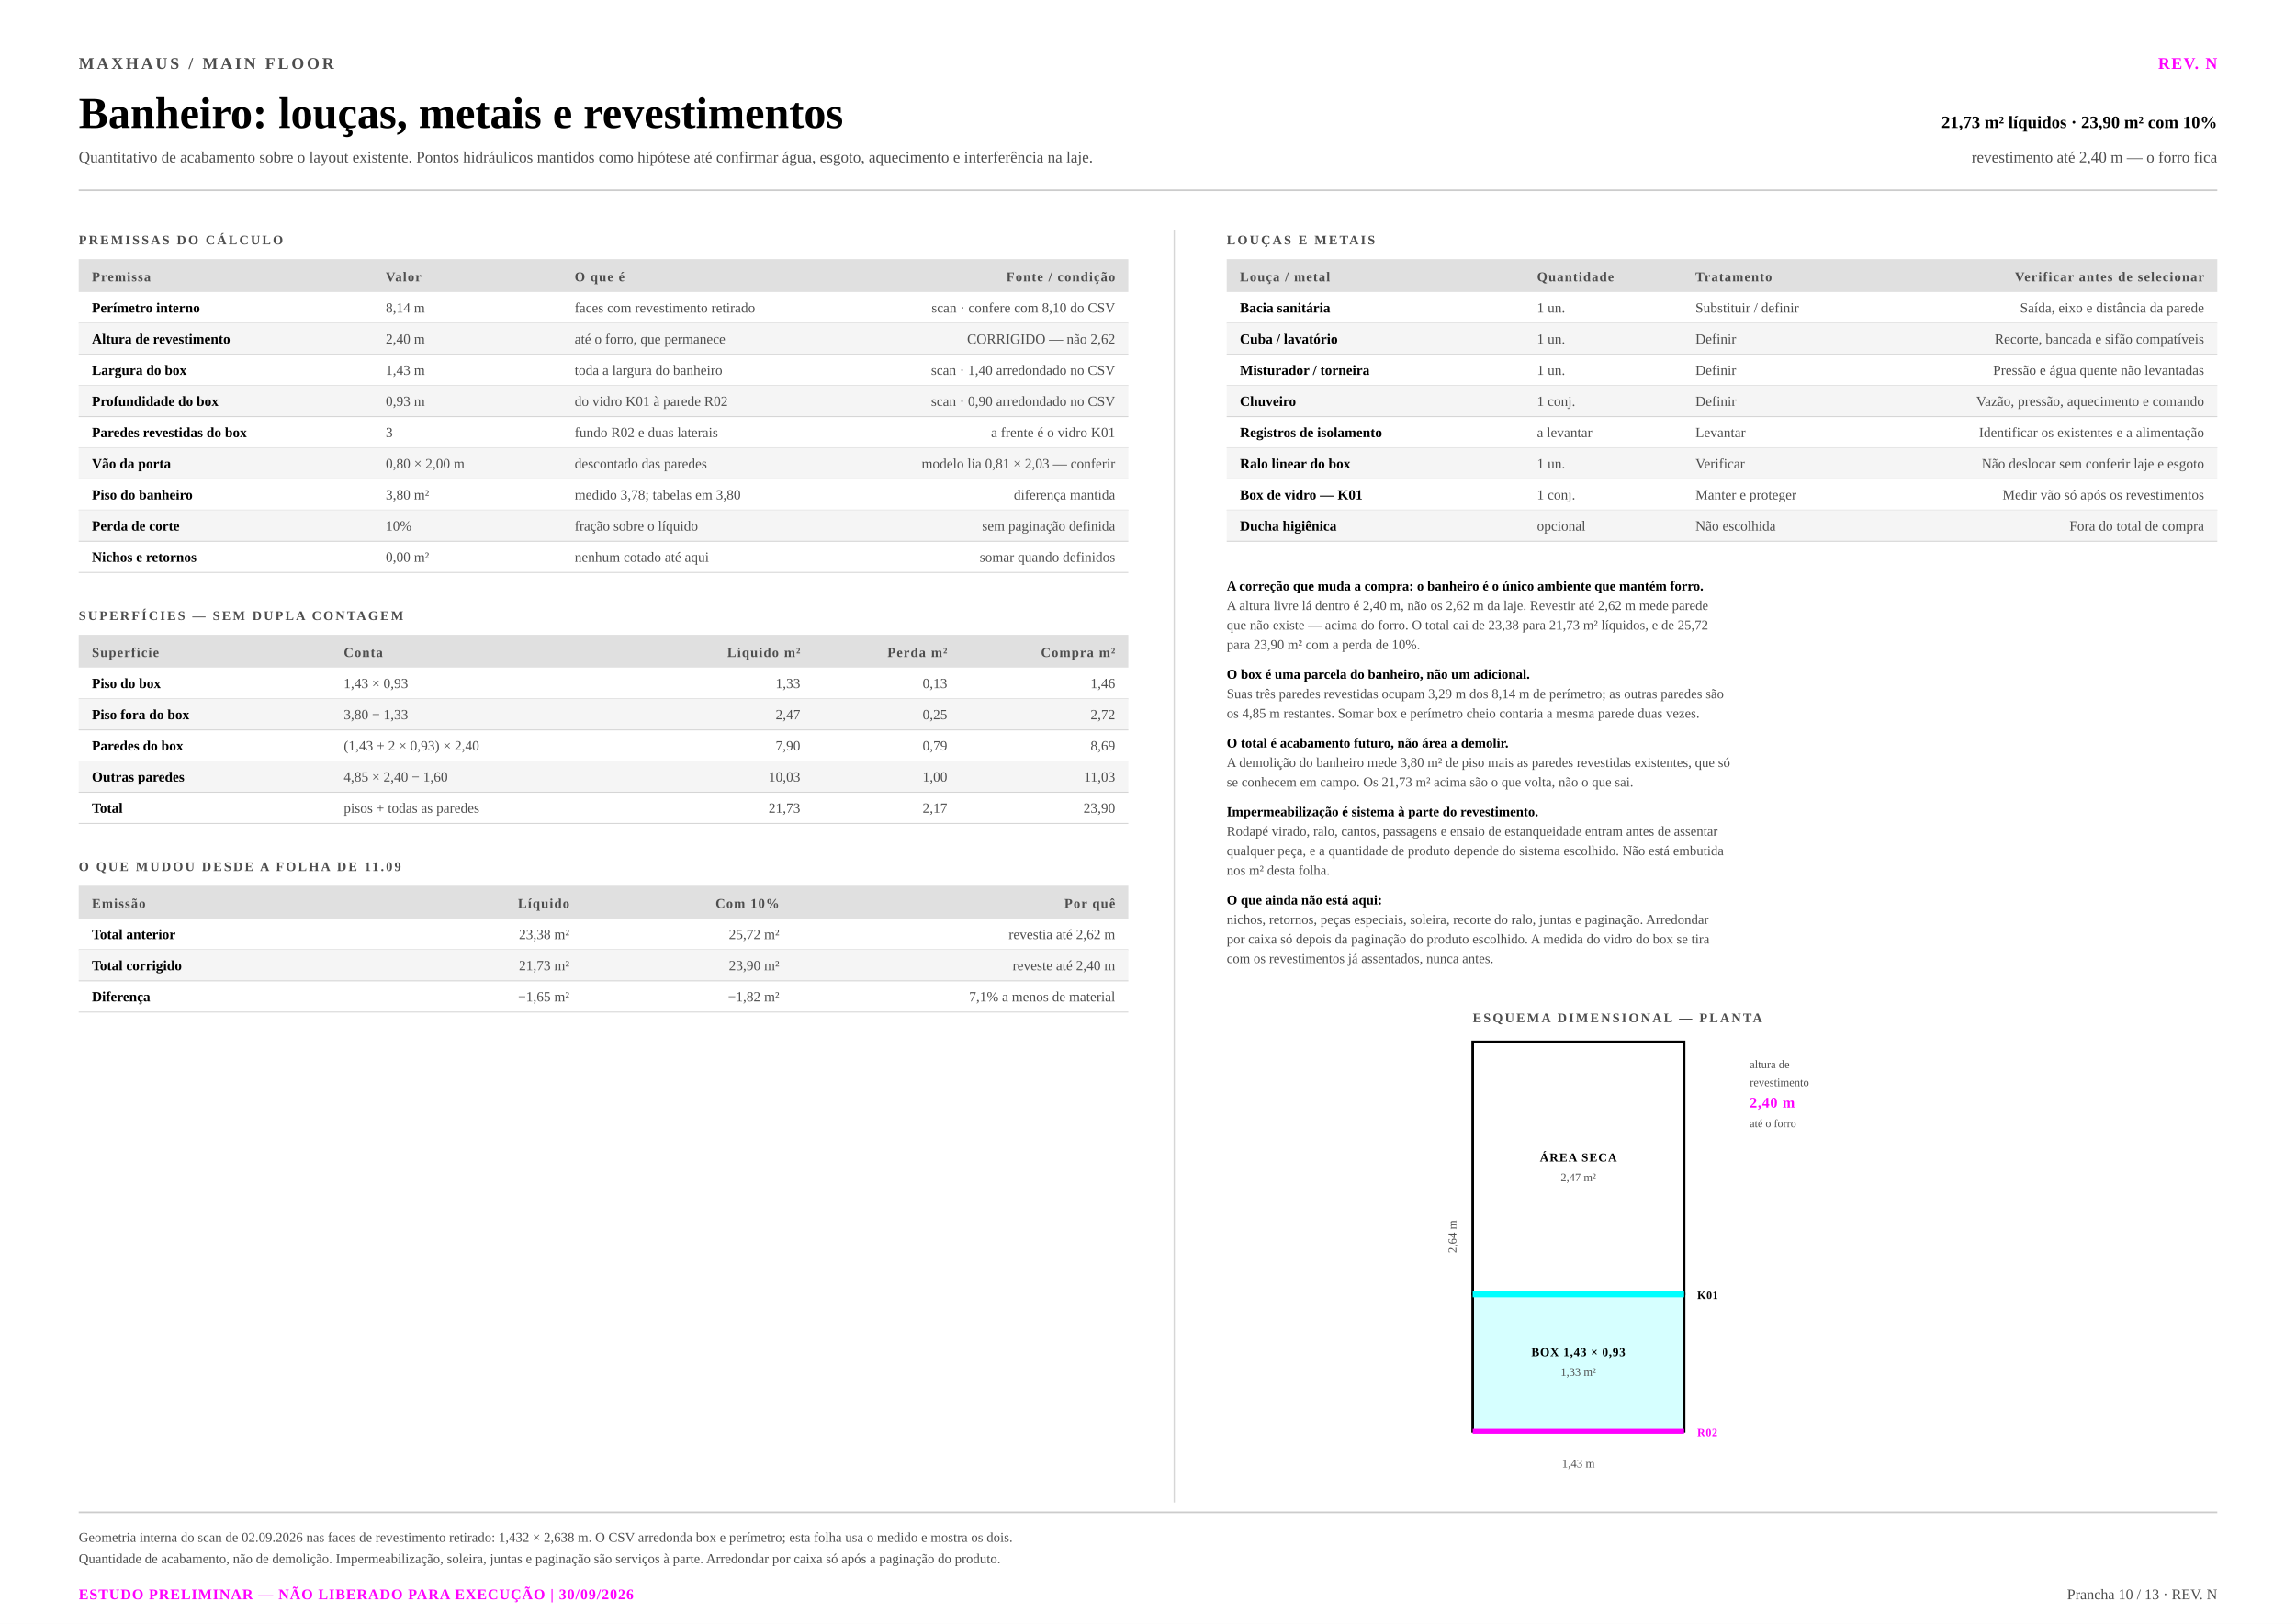
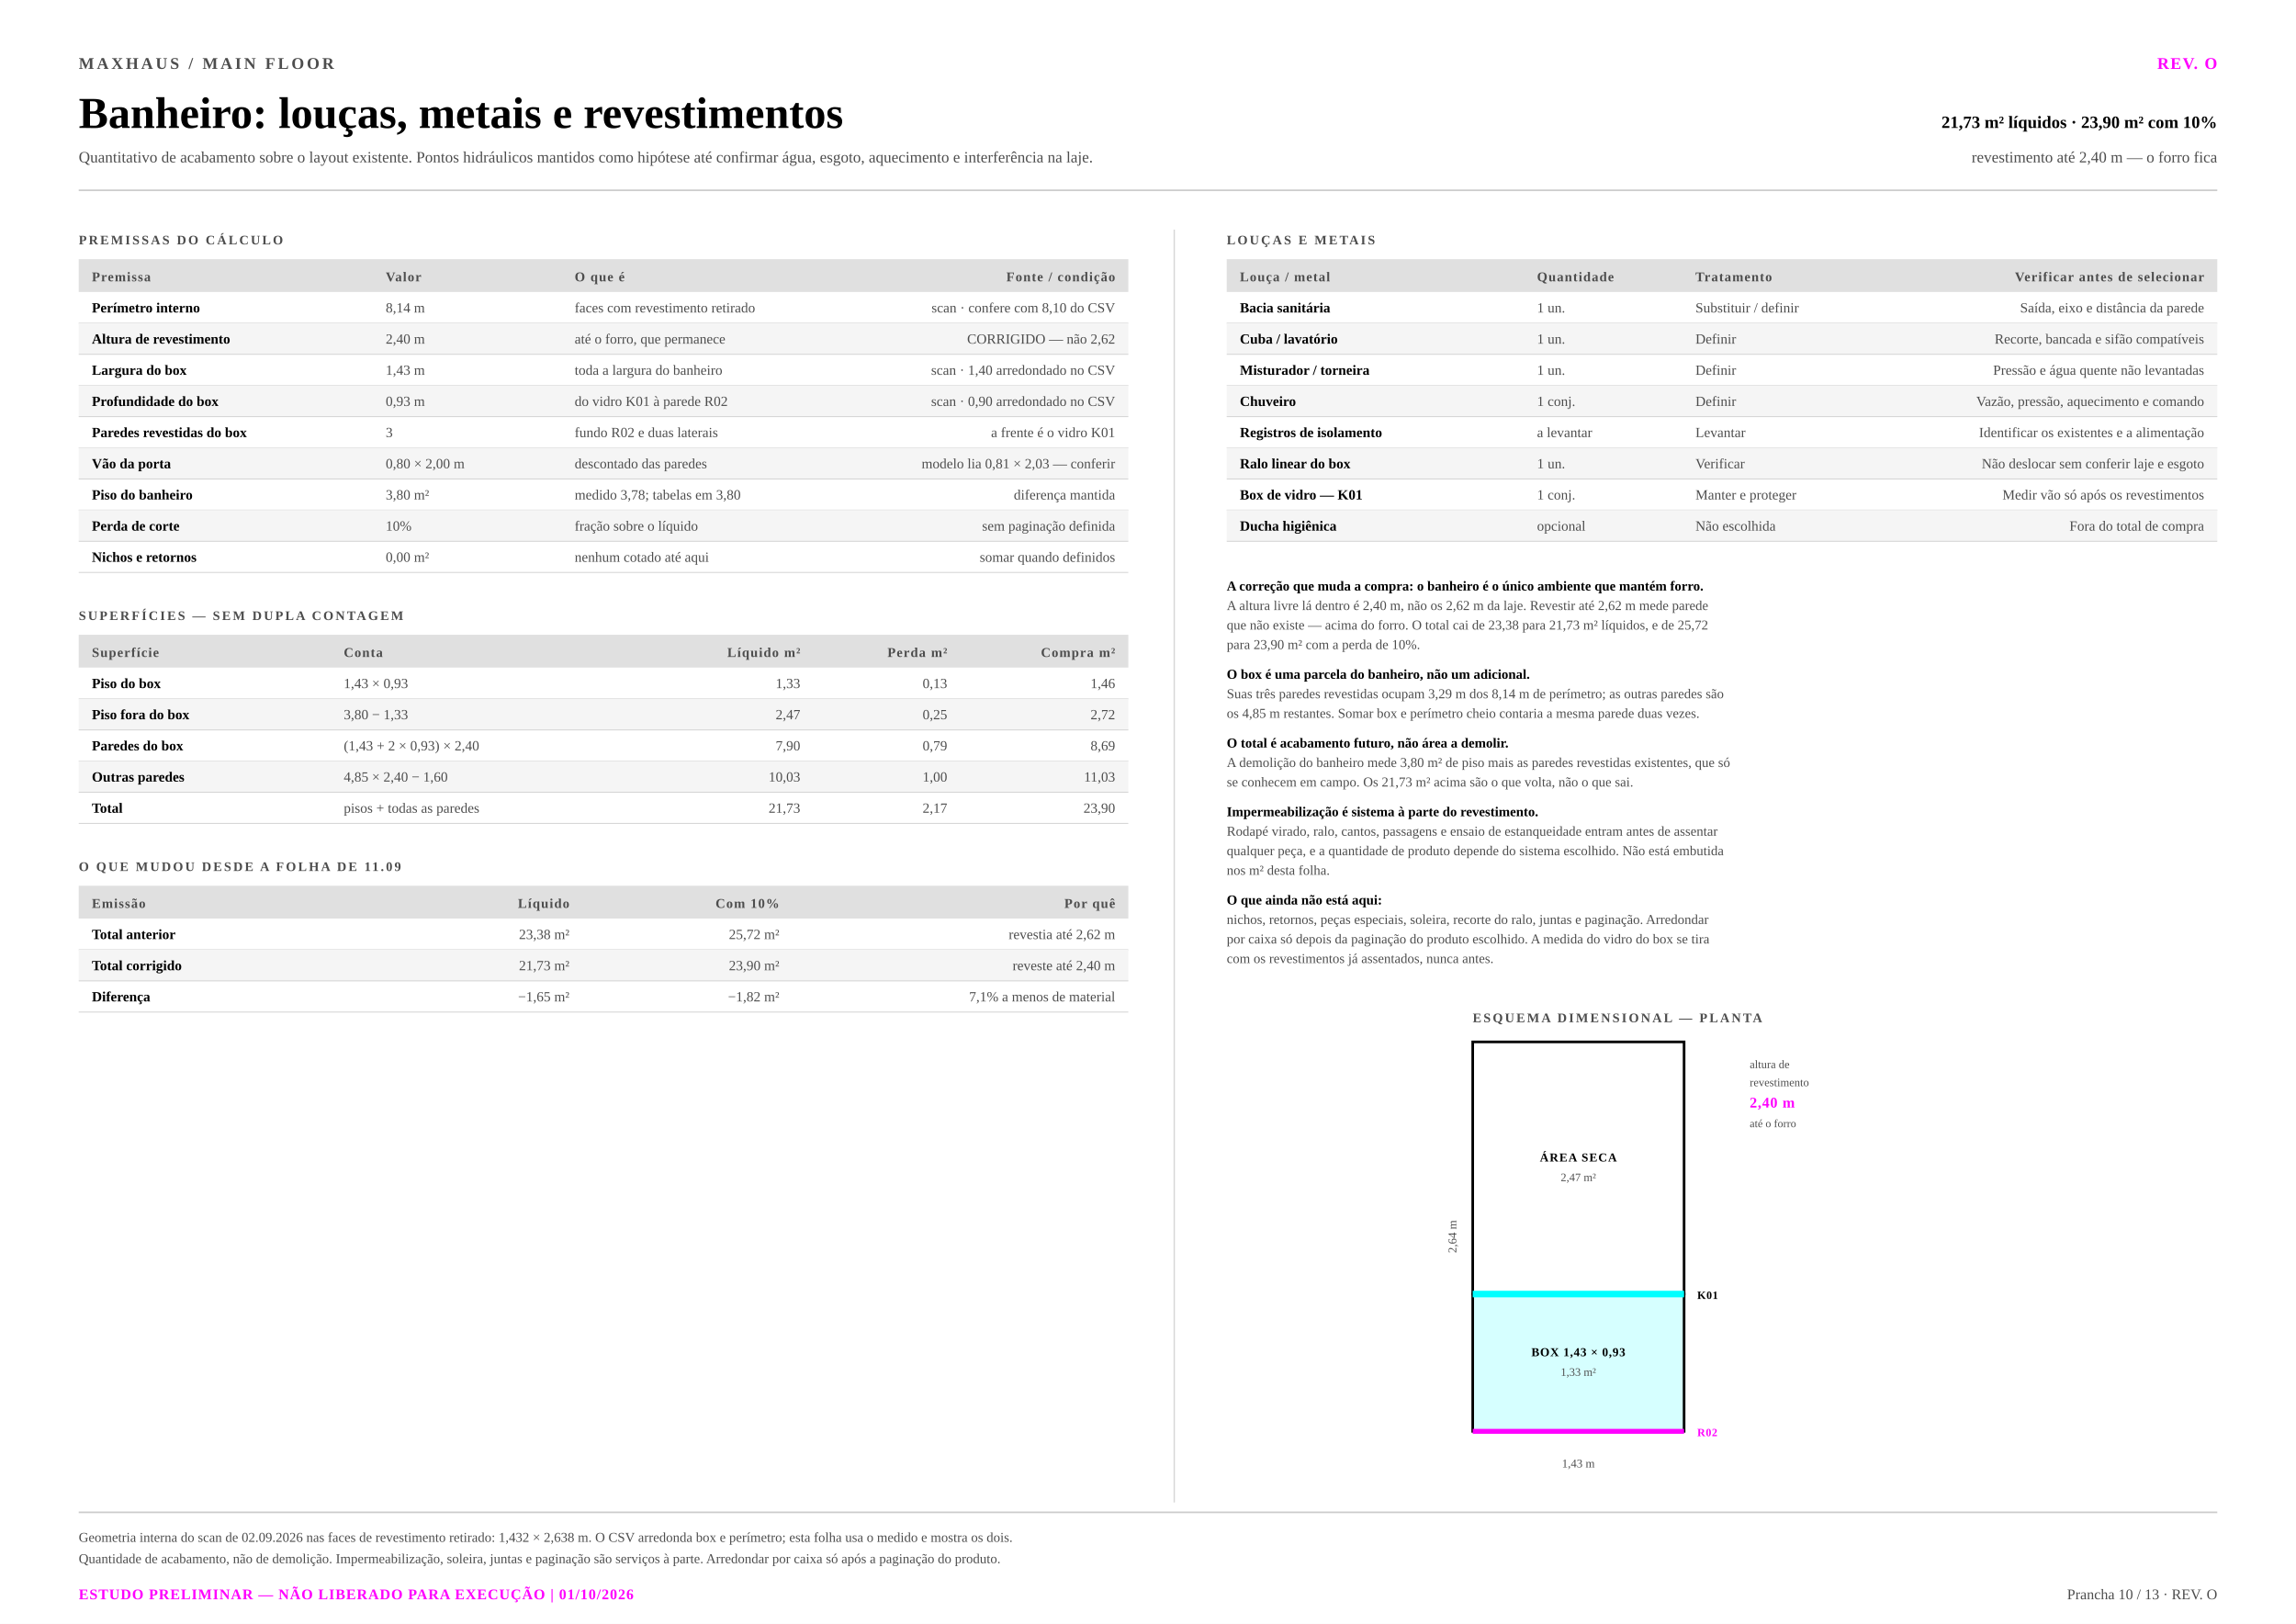
<svg xmlns="http://www.w3.org/2000/svg" viewBox="0 0 1400 990" width="1400" height="990">
  <rect x="0.00" y="0.00" width="1400.00" height="990.00" fill="#ffffff" />
  <text x="48.0" y="42.0" font-family="'Tiempos Text', 'Source Serif 4', Georgia, 'Times New Roman', Times, serif" font-size="10.0" fill="#4d4d4d" font-weight="bold" text-anchor="start" letter-spacing="1.60">MAXHAUS / MAIN FLOOR</text>
  <text x="48.0" y="78.0" font-family="'Tiempos Text', 'Source Serif 4', Georgia, 'Times New Roman', Times, serif" font-size="27.0" fill="#000000" font-weight="bold" text-anchor="start">Banheiro: louças, metais e revestimentos</text>
  <text x="48.0" y="99.0" font-family="'Tiempos Text', 'Source Serif 4', Georgia, 'Times New Roman', Times, serif" font-size="9.6" fill="#4d4d4d" font-weight="normal" text-anchor="start">Quantitativo de acabamento sobre o layout existente. Pontos hidráulicos mantidos como hipótese até confirmar água, esgoto, aquecimento e interferência na laje.</text>
-   <text x="1352.0" y="42.0" font-family="'Tiempos Text', 'Source Serif 4', Georgia, 'Times New Roman', Times, serif" font-size="10.0" fill="#ff00ff" font-weight="bold" text-anchor="end" letter-spacing="0.80">REV. N</text>
+   <text x="1352.0" y="42.0" font-family="'Tiempos Text', 'Source Serif 4', Georgia, 'Times New Roman', Times, serif" font-size="10.0" fill="#ff00ff" font-weight="bold" text-anchor="end" letter-spacing="0.80">REV. O</text>
  <text x="1352.0" y="78.0" font-family="'Tiempos Text', 'Source Serif 4', Georgia, 'Times New Roman', Times, serif" font-size="10.5" fill="#000000" font-weight="bold" text-anchor="end">21,73 m² líquidos  ·  23,90 m² com 10%</text>
  <text x="1352.0" y="99.0" font-family="'Tiempos Text', 'Source Serif 4', Georgia, 'Times New Roman', Times, serif" font-size="9.6" fill="#4d4d4d" font-weight="normal" text-anchor="end">revestimento até 2,40 m — o forro fica</text>
  <line x1="48.00" y1="116.00" x2="1352.00" y2="116.00" stroke="#cccccc" stroke-width="1.00" />
  <text x="48.0" y="149.0" font-family="'Tiempos Text', 'Source Serif 4', Georgia, 'Times New Roman', Times, serif" font-size="8.0" fill="#4d4d4d" font-weight="bold" text-anchor="start" letter-spacing="1.20">PREMISSAS DO CÁLCULO</text>
  <rect x="48.00" y="158.00" width="640.00" height="20.00" fill="#e0e0e0" />
  <text x="56.0" y="171.5" font-family="'Tiempos Text', 'Source Serif 4', Georgia, 'Times New Roman', Times, serif" font-size="8.2" fill="#4d4d4d" font-weight="bold" text-anchor="start" letter-spacing="0.60">Premissa</text>
  <text x="235.2" y="171.5" font-family="'Tiempos Text', 'Source Serif 4', Georgia, 'Times New Roman', Times, serif" font-size="8.2" fill="#4d4d4d" font-weight="bold" text-anchor="start" letter-spacing="0.60">Valor</text>
  <text x="350.4" y="171.5" font-family="'Tiempos Text', 'Source Serif 4', Georgia, 'Times New Roman', Times, serif" font-size="8.2" fill="#4d4d4d" font-weight="bold" text-anchor="start" letter-spacing="0.60">O que é</text>
  <text x="680.0" y="171.5" font-family="'Tiempos Text', 'Source Serif 4', Georgia, 'Times New Roman', Times, serif" font-size="8.2" fill="#4d4d4d" font-weight="bold" text-anchor="end" letter-spacing="0.60">Fonte / condição</text>
  <text x="56.0" y="190.5" font-family="'Tiempos Text', 'Source Serif 4', Georgia, 'Times New Roman', Times, serif" font-size="8.6" fill="#000000" font-weight="bold" text-anchor="start">Perímetro interno</text>
  <text x="235.2" y="190.5" font-family="'Tiempos Text', 'Source Serif 4', Georgia, 'Times New Roman', Times, serif" font-size="8.6" fill="#4d4d4d" font-weight="normal" text-anchor="start">8,14 m</text>
  <text x="350.4" y="190.5" font-family="'Tiempos Text', 'Source Serif 4', Georgia, 'Times New Roman', Times, serif" font-size="8.6" fill="#4d4d4d" font-weight="normal" text-anchor="start">faces com revestimento retirado</text>
  <text x="680.0" y="190.5" font-family="'Tiempos Text', 'Source Serif 4', Georgia, 'Times New Roman', Times, serif" font-size="8.6" fill="#4d4d4d" font-weight="normal" text-anchor="end">scan · confere com 8,10 do CSV</text>
  <line x1="48.00" y1="197.00" x2="688.00" y2="197.00" stroke="#cccccc" stroke-width="0.60" opacity="0.80" />
  <rect x="48.00" y="197.00" width="640.00" height="19.00" fill="#f5f5f5" />
  <text x="56.0" y="209.5" font-family="'Tiempos Text', 'Source Serif 4', Georgia, 'Times New Roman', Times, serif" font-size="8.6" fill="#000000" font-weight="bold" text-anchor="start">Altura de revestimento</text>
  <text x="235.2" y="209.5" font-family="'Tiempos Text', 'Source Serif 4', Georgia, 'Times New Roman', Times, serif" font-size="8.6" fill="#4d4d4d" font-weight="normal" text-anchor="start">2,40 m</text>
  <text x="350.4" y="209.5" font-family="'Tiempos Text', 'Source Serif 4', Georgia, 'Times New Roman', Times, serif" font-size="8.6" fill="#4d4d4d" font-weight="normal" text-anchor="start">até o forro, que permanece</text>
  <text x="680.0" y="209.5" font-family="'Tiempos Text', 'Source Serif 4', Georgia, 'Times New Roman', Times, serif" font-size="8.6" fill="#4d4d4d" font-weight="normal" text-anchor="end">CORRIGIDO — não 2,62</text>
  <line x1="48.00" y1="216.00" x2="688.00" y2="216.00" stroke="#cccccc" stroke-width="0.60" opacity="0.80" />
  <text x="56.0" y="228.5" font-family="'Tiempos Text', 'Source Serif 4', Georgia, 'Times New Roman', Times, serif" font-size="8.6" fill="#000000" font-weight="bold" text-anchor="start">Largura do box</text>
  <text x="235.2" y="228.5" font-family="'Tiempos Text', 'Source Serif 4', Georgia, 'Times New Roman', Times, serif" font-size="8.6" fill="#4d4d4d" font-weight="normal" text-anchor="start">1,43 m</text>
  <text x="350.4" y="228.5" font-family="'Tiempos Text', 'Source Serif 4', Georgia, 'Times New Roman', Times, serif" font-size="8.6" fill="#4d4d4d" font-weight="normal" text-anchor="start">toda a largura do banheiro</text>
  <text x="680.0" y="228.5" font-family="'Tiempos Text', 'Source Serif 4', Georgia, 'Times New Roman', Times, serif" font-size="8.6" fill="#4d4d4d" font-weight="normal" text-anchor="end">scan · 1,40 arredondado no CSV</text>
  <line x1="48.00" y1="235.00" x2="688.00" y2="235.00" stroke="#cccccc" stroke-width="0.60" opacity="0.80" />
  <rect x="48.00" y="235.00" width="640.00" height="19.00" fill="#f5f5f5" />
  <text x="56.0" y="247.5" font-family="'Tiempos Text', 'Source Serif 4', Georgia, 'Times New Roman', Times, serif" font-size="8.6" fill="#000000" font-weight="bold" text-anchor="start">Profundidade do box</text>
  <text x="235.2" y="247.5" font-family="'Tiempos Text', 'Source Serif 4', Georgia, 'Times New Roman', Times, serif" font-size="8.6" fill="#4d4d4d" font-weight="normal" text-anchor="start">0,93 m</text>
  <text x="350.4" y="247.5" font-family="'Tiempos Text', 'Source Serif 4', Georgia, 'Times New Roman', Times, serif" font-size="8.6" fill="#4d4d4d" font-weight="normal" text-anchor="start">do vidro K01 à parede R02</text>
  <text x="680.0" y="247.5" font-family="'Tiempos Text', 'Source Serif 4', Georgia, 'Times New Roman', Times, serif" font-size="8.6" fill="#4d4d4d" font-weight="normal" text-anchor="end">scan · 0,90 arredondado no CSV</text>
  <line x1="48.00" y1="254.00" x2="688.00" y2="254.00" stroke="#cccccc" stroke-width="0.60" opacity="0.80" />
  <text x="56.0" y="266.5" font-family="'Tiempos Text', 'Source Serif 4', Georgia, 'Times New Roman', Times, serif" font-size="8.6" fill="#000000" font-weight="bold" text-anchor="start">Paredes revestidas do box</text>
  <text x="235.2" y="266.5" font-family="'Tiempos Text', 'Source Serif 4', Georgia, 'Times New Roman', Times, serif" font-size="8.6" fill="#4d4d4d" font-weight="normal" text-anchor="start">3</text>
  <text x="350.4" y="266.5" font-family="'Tiempos Text', 'Source Serif 4', Georgia, 'Times New Roman', Times, serif" font-size="8.6" fill="#4d4d4d" font-weight="normal" text-anchor="start">fundo R02 e duas laterais</text>
  <text x="680.0" y="266.5" font-family="'Tiempos Text', 'Source Serif 4', Georgia, 'Times New Roman', Times, serif" font-size="8.6" fill="#4d4d4d" font-weight="normal" text-anchor="end">a frente é o vidro K01</text>
  <line x1="48.00" y1="273.00" x2="688.00" y2="273.00" stroke="#cccccc" stroke-width="0.60" opacity="0.80" />
  <rect x="48.00" y="273.00" width="640.00" height="19.00" fill="#f5f5f5" />
  <text x="56.0" y="285.5" font-family="'Tiempos Text', 'Source Serif 4', Georgia, 'Times New Roman', Times, serif" font-size="8.6" fill="#000000" font-weight="bold" text-anchor="start">Vão da porta</text>
  <text x="235.2" y="285.5" font-family="'Tiempos Text', 'Source Serif 4', Georgia, 'Times New Roman', Times, serif" font-size="8.6" fill="#4d4d4d" font-weight="normal" text-anchor="start">0,80 × 2,00 m</text>
  <text x="350.4" y="285.5" font-family="'Tiempos Text', 'Source Serif 4', Georgia, 'Times New Roman', Times, serif" font-size="8.6" fill="#4d4d4d" font-weight="normal" text-anchor="start">descontado das paredes</text>
  <text x="680.0" y="285.5" font-family="'Tiempos Text', 'Source Serif 4', Georgia, 'Times New Roman', Times, serif" font-size="8.6" fill="#4d4d4d" font-weight="normal" text-anchor="end">modelo lia 0,81 × 2,03 — conferir</text>
  <line x1="48.00" y1="292.00" x2="688.00" y2="292.00" stroke="#cccccc" stroke-width="0.60" opacity="0.80" />
  <text x="56.0" y="304.5" font-family="'Tiempos Text', 'Source Serif 4', Georgia, 'Times New Roman', Times, serif" font-size="8.6" fill="#000000" font-weight="bold" text-anchor="start">Piso do banheiro</text>
  <text x="235.2" y="304.5" font-family="'Tiempos Text', 'Source Serif 4', Georgia, 'Times New Roman', Times, serif" font-size="8.6" fill="#4d4d4d" font-weight="normal" text-anchor="start">3,80 m²</text>
  <text x="350.4" y="304.5" font-family="'Tiempos Text', 'Source Serif 4', Georgia, 'Times New Roman', Times, serif" font-size="8.6" fill="#4d4d4d" font-weight="normal" text-anchor="start">medido 3,78; tabelas em 3,80</text>
  <text x="680.0" y="304.5" font-family="'Tiempos Text', 'Source Serif 4', Georgia, 'Times New Roman', Times, serif" font-size="8.6" fill="#4d4d4d" font-weight="normal" text-anchor="end">diferença mantida</text>
  <line x1="48.00" y1="311.00" x2="688.00" y2="311.00" stroke="#cccccc" stroke-width="0.60" opacity="0.80" />
  <rect x="48.00" y="311.00" width="640.00" height="19.00" fill="#f5f5f5" />
  <text x="56.0" y="323.5" font-family="'Tiempos Text', 'Source Serif 4', Georgia, 'Times New Roman', Times, serif" font-size="8.6" fill="#000000" font-weight="bold" text-anchor="start">Perda de corte</text>
  <text x="235.2" y="323.5" font-family="'Tiempos Text', 'Source Serif 4', Georgia, 'Times New Roman', Times, serif" font-size="8.6" fill="#4d4d4d" font-weight="normal" text-anchor="start">10%</text>
  <text x="350.4" y="323.5" font-family="'Tiempos Text', 'Source Serif 4', Georgia, 'Times New Roman', Times, serif" font-size="8.6" fill="#4d4d4d" font-weight="normal" text-anchor="start">fração sobre o líquido</text>
  <text x="680.0" y="323.5" font-family="'Tiempos Text', 'Source Serif 4', Georgia, 'Times New Roman', Times, serif" font-size="8.6" fill="#4d4d4d" font-weight="normal" text-anchor="end">sem paginação definida</text>
  <line x1="48.00" y1="330.00" x2="688.00" y2="330.00" stroke="#cccccc" stroke-width="0.60" opacity="0.80" />
  <text x="56.0" y="342.5" font-family="'Tiempos Text', 'Source Serif 4', Georgia, 'Times New Roman', Times, serif" font-size="8.6" fill="#000000" font-weight="bold" text-anchor="start">Nichos e retornos</text>
  <text x="235.2" y="342.5" font-family="'Tiempos Text', 'Source Serif 4', Georgia, 'Times New Roman', Times, serif" font-size="8.6" fill="#4d4d4d" font-weight="normal" text-anchor="start">0,00 m²</text>
  <text x="350.4" y="342.5" font-family="'Tiempos Text', 'Source Serif 4', Georgia, 'Times New Roman', Times, serif" font-size="8.6" fill="#4d4d4d" font-weight="normal" text-anchor="start">nenhum cotado até aqui</text>
  <text x="680.0" y="342.5" font-family="'Tiempos Text', 'Source Serif 4', Georgia, 'Times New Roman', Times, serif" font-size="8.6" fill="#4d4d4d" font-weight="normal" text-anchor="end">somar quando definidos</text>
  <line x1="48.00" y1="349.00" x2="688.00" y2="349.00" stroke="#cccccc" stroke-width="0.60" opacity="0.80" />
  <text x="48.0" y="378.0" font-family="'Tiempos Text', 'Source Serif 4', Georgia, 'Times New Roman', Times, serif" font-size="8.0" fill="#4d4d4d" font-weight="bold" text-anchor="start" letter-spacing="1.20">SUPERFÍCIES — SEM DUPLA CONTAGEM</text>
  <rect x="48.00" y="387.00" width="640.00" height="20.00" fill="#e0e0e0" />
  <text x="56.0" y="400.5" font-family="'Tiempos Text', 'Source Serif 4', Georgia, 'Times New Roman', Times, serif" font-size="8.2" fill="#4d4d4d" font-weight="bold" text-anchor="start" letter-spacing="0.60">Superfície</text>
  <text x="209.6" y="400.5" font-family="'Tiempos Text', 'Source Serif 4', Georgia, 'Times New Roman', Times, serif" font-size="8.2" fill="#4d4d4d" font-weight="bold" text-anchor="start" letter-spacing="0.60">Conta</text>
  <text x="488.0" y="400.5" font-family="'Tiempos Text', 'Source Serif 4', Georgia, 'Times New Roman', Times, serif" font-size="8.2" fill="#4d4d4d" font-weight="bold" text-anchor="end" letter-spacing="0.60">Líquido m²</text>
  <text x="577.6" y="400.5" font-family="'Tiempos Text', 'Source Serif 4', Georgia, 'Times New Roman', Times, serif" font-size="8.2" fill="#4d4d4d" font-weight="bold" text-anchor="end" letter-spacing="0.60">Perda m²</text>
  <text x="680.0" y="400.5" font-family="'Tiempos Text', 'Source Serif 4', Georgia, 'Times New Roman', Times, serif" font-size="8.2" fill="#4d4d4d" font-weight="bold" text-anchor="end" letter-spacing="0.60">Compra m²</text>
  <text x="56.0" y="419.5" font-family="'Tiempos Text', 'Source Serif 4', Georgia, 'Times New Roman', Times, serif" font-size="8.6" fill="#000000" font-weight="bold" text-anchor="start">Piso do box</text>
  <text x="209.6" y="419.5" font-family="'Tiempos Text', 'Source Serif 4', Georgia, 'Times New Roman', Times, serif" font-size="8.6" fill="#4d4d4d" font-weight="normal" text-anchor="start">1,43 × 0,93</text>
  <text x="488.0" y="419.5" font-family="'Tiempos Text', 'Source Serif 4', Georgia, 'Times New Roman', Times, serif" font-size="8.6" fill="#4d4d4d" font-weight="normal" text-anchor="end">1,33</text>
  <text x="577.6" y="419.5" font-family="'Tiempos Text', 'Source Serif 4', Georgia, 'Times New Roman', Times, serif" font-size="8.6" fill="#4d4d4d" font-weight="normal" text-anchor="end">0,13</text>
  <text x="680.0" y="419.5" font-family="'Tiempos Text', 'Source Serif 4', Georgia, 'Times New Roman', Times, serif" font-size="8.6" fill="#4d4d4d" font-weight="normal" text-anchor="end">1,46</text>
  <line x1="48.00" y1="426.00" x2="688.00" y2="426.00" stroke="#cccccc" stroke-width="0.60" opacity="0.80" />
  <rect x="48.00" y="426.00" width="640.00" height="19.00" fill="#f5f5f5" />
  <text x="56.0" y="438.5" font-family="'Tiempos Text', 'Source Serif 4', Georgia, 'Times New Roman', Times, serif" font-size="8.6" fill="#000000" font-weight="bold" text-anchor="start">Piso fora do box</text>
  <text x="209.6" y="438.5" font-family="'Tiempos Text', 'Source Serif 4', Georgia, 'Times New Roman', Times, serif" font-size="8.6" fill="#4d4d4d" font-weight="normal" text-anchor="start">3,80 − 1,33</text>
  <text x="488.0" y="438.5" font-family="'Tiempos Text', 'Source Serif 4', Georgia, 'Times New Roman', Times, serif" font-size="8.6" fill="#4d4d4d" font-weight="normal" text-anchor="end">2,47</text>
  <text x="577.6" y="438.5" font-family="'Tiempos Text', 'Source Serif 4', Georgia, 'Times New Roman', Times, serif" font-size="8.6" fill="#4d4d4d" font-weight="normal" text-anchor="end">0,25</text>
  <text x="680.0" y="438.5" font-family="'Tiempos Text', 'Source Serif 4', Georgia, 'Times New Roman', Times, serif" font-size="8.6" fill="#4d4d4d" font-weight="normal" text-anchor="end">2,72</text>
  <line x1="48.00" y1="445.00" x2="688.00" y2="445.00" stroke="#cccccc" stroke-width="0.60" opacity="0.80" />
  <text x="56.0" y="457.5" font-family="'Tiempos Text', 'Source Serif 4', Georgia, 'Times New Roman', Times, serif" font-size="8.6" fill="#000000" font-weight="bold" text-anchor="start">Paredes do box</text>
  <text x="209.6" y="457.5" font-family="'Tiempos Text', 'Source Serif 4', Georgia, 'Times New Roman', Times, serif" font-size="8.6" fill="#4d4d4d" font-weight="normal" text-anchor="start">(1,43 + 2 × 0,93) × 2,40</text>
  <text x="488.0" y="457.5" font-family="'Tiempos Text', 'Source Serif 4', Georgia, 'Times New Roman', Times, serif" font-size="8.6" fill="#4d4d4d" font-weight="normal" text-anchor="end">7,90</text>
  <text x="577.6" y="457.5" font-family="'Tiempos Text', 'Source Serif 4', Georgia, 'Times New Roman', Times, serif" font-size="8.6" fill="#4d4d4d" font-weight="normal" text-anchor="end">0,79</text>
  <text x="680.0" y="457.5" font-family="'Tiempos Text', 'Source Serif 4', Georgia, 'Times New Roman', Times, serif" font-size="8.6" fill="#4d4d4d" font-weight="normal" text-anchor="end">8,69</text>
  <line x1="48.00" y1="464.00" x2="688.00" y2="464.00" stroke="#cccccc" stroke-width="0.60" opacity="0.80" />
  <rect x="48.00" y="464.00" width="640.00" height="19.00" fill="#f5f5f5" />
  <text x="56.0" y="476.5" font-family="'Tiempos Text', 'Source Serif 4', Georgia, 'Times New Roman', Times, serif" font-size="8.6" fill="#000000" font-weight="bold" text-anchor="start">Outras paredes</text>
  <text x="209.6" y="476.5" font-family="'Tiempos Text', 'Source Serif 4', Georgia, 'Times New Roman', Times, serif" font-size="8.6" fill="#4d4d4d" font-weight="normal" text-anchor="start">4,85 × 2,40 − 1,60</text>
  <text x="488.0" y="476.5" font-family="'Tiempos Text', 'Source Serif 4', Georgia, 'Times New Roman', Times, serif" font-size="8.6" fill="#4d4d4d" font-weight="normal" text-anchor="end">10,03</text>
  <text x="577.6" y="476.5" font-family="'Tiempos Text', 'Source Serif 4', Georgia, 'Times New Roman', Times, serif" font-size="8.6" fill="#4d4d4d" font-weight="normal" text-anchor="end">1,00</text>
  <text x="680.0" y="476.5" font-family="'Tiempos Text', 'Source Serif 4', Georgia, 'Times New Roman', Times, serif" font-size="8.6" fill="#4d4d4d" font-weight="normal" text-anchor="end">11,03</text>
  <line x1="48.00" y1="483.00" x2="688.00" y2="483.00" stroke="#cccccc" stroke-width="0.60" opacity="0.80" />
  <text x="56.0" y="495.5" font-family="'Tiempos Text', 'Source Serif 4', Georgia, 'Times New Roman', Times, serif" font-size="8.6" fill="#000000" font-weight="bold" text-anchor="start">Total</text>
  <text x="209.6" y="495.5" font-family="'Tiempos Text', 'Source Serif 4', Georgia, 'Times New Roman', Times, serif" font-size="8.6" fill="#4d4d4d" font-weight="normal" text-anchor="start">pisos + todas as paredes</text>
  <text x="488.0" y="495.5" font-family="'Tiempos Text', 'Source Serif 4', Georgia, 'Times New Roman', Times, serif" font-size="8.6" fill="#4d4d4d" font-weight="normal" text-anchor="end">21,73</text>
  <text x="577.6" y="495.5" font-family="'Tiempos Text', 'Source Serif 4', Georgia, 'Times New Roman', Times, serif" font-size="8.6" fill="#4d4d4d" font-weight="normal" text-anchor="end">2,17</text>
  <text x="680.0" y="495.5" font-family="'Tiempos Text', 'Source Serif 4', Georgia, 'Times New Roman', Times, serif" font-size="8.6" fill="#4d4d4d" font-weight="normal" text-anchor="end">23,90</text>
  <line x1="48.00" y1="502.00" x2="688.00" y2="502.00" stroke="#cccccc" stroke-width="0.60" opacity="0.80" />
  <text x="48.0" y="531.0" font-family="'Tiempos Text', 'Source Serif 4', Georgia, 'Times New Roman', Times, serif" font-size="8.0" fill="#4d4d4d" font-weight="bold" text-anchor="start" letter-spacing="1.20">O QUE MUDOU DESDE A FOLHA DE 11.09</text>
  <rect x="48.00" y="540.00" width="640.00" height="20.00" fill="#e0e0e0" />
  <text x="56.0" y="553.5" font-family="'Tiempos Text', 'Source Serif 4', Georgia, 'Times New Roman', Times, serif" font-size="8.2" fill="#4d4d4d" font-weight="bold" text-anchor="start" letter-spacing="0.60">Emissão</text>
  <text x="347.2" y="553.5" font-family="'Tiempos Text', 'Source Serif 4', Georgia, 'Times New Roman', Times, serif" font-size="8.2" fill="#4d4d4d" font-weight="bold" text-anchor="end" letter-spacing="0.60">Líquido</text>
  <text x="475.2" y="553.5" font-family="'Tiempos Text', 'Source Serif 4', Georgia, 'Times New Roman', Times, serif" font-size="8.2" fill="#4d4d4d" font-weight="bold" text-anchor="end" letter-spacing="0.60">Com 10%</text>
  <text x="680.0" y="553.5" font-family="'Tiempos Text', 'Source Serif 4', Georgia, 'Times New Roman', Times, serif" font-size="8.2" fill="#4d4d4d" font-weight="bold" text-anchor="end" letter-spacing="0.60">Por quê</text>
  <text x="56.0" y="572.5" font-family="'Tiempos Text', 'Source Serif 4', Georgia, 'Times New Roman', Times, serif" font-size="8.6" fill="#000000" font-weight="bold" text-anchor="start">Total anterior</text>
  <text x="347.2" y="572.5" font-family="'Tiempos Text', 'Source Serif 4', Georgia, 'Times New Roman', Times, serif" font-size="8.6" fill="#4d4d4d" font-weight="normal" text-anchor="end">23,38 m²</text>
  <text x="475.2" y="572.5" font-family="'Tiempos Text', 'Source Serif 4', Georgia, 'Times New Roman', Times, serif" font-size="8.6" fill="#4d4d4d" font-weight="normal" text-anchor="end">25,72 m²</text>
  <text x="680.0" y="572.5" font-family="'Tiempos Text', 'Source Serif 4', Georgia, 'Times New Roman', Times, serif" font-size="8.6" fill="#4d4d4d" font-weight="normal" text-anchor="end">revestia até 2,62 m</text>
  <line x1="48.00" y1="579.00" x2="688.00" y2="579.00" stroke="#cccccc" stroke-width="0.60" opacity="0.80" />
  <rect x="48.00" y="579.00" width="640.00" height="19.00" fill="#f5f5f5" />
  <text x="56.0" y="591.5" font-family="'Tiempos Text', 'Source Serif 4', Georgia, 'Times New Roman', Times, serif" font-size="8.6" fill="#000000" font-weight="bold" text-anchor="start">Total corrigido</text>
  <text x="347.2" y="591.5" font-family="'Tiempos Text', 'Source Serif 4', Georgia, 'Times New Roman', Times, serif" font-size="8.6" fill="#4d4d4d" font-weight="normal" text-anchor="end">21,73 m²</text>
  <text x="475.2" y="591.5" font-family="'Tiempos Text', 'Source Serif 4', Georgia, 'Times New Roman', Times, serif" font-size="8.6" fill="#4d4d4d" font-weight="normal" text-anchor="end">23,90 m²</text>
  <text x="680.0" y="591.5" font-family="'Tiempos Text', 'Source Serif 4', Georgia, 'Times New Roman', Times, serif" font-size="8.6" fill="#4d4d4d" font-weight="normal" text-anchor="end">reveste até 2,40 m</text>
  <line x1="48.00" y1="598.00" x2="688.00" y2="598.00" stroke="#cccccc" stroke-width="0.60" opacity="0.80" />
  <text x="56.0" y="610.5" font-family="'Tiempos Text', 'Source Serif 4', Georgia, 'Times New Roman', Times, serif" font-size="8.6" fill="#000000" font-weight="bold" text-anchor="start">Diferença</text>
  <text x="347.2" y="610.5" font-family="'Tiempos Text', 'Source Serif 4', Georgia, 'Times New Roman', Times, serif" font-size="8.6" fill="#4d4d4d" font-weight="normal" text-anchor="end">−1,65 m²</text>
  <text x="475.2" y="610.5" font-family="'Tiempos Text', 'Source Serif 4', Georgia, 'Times New Roman', Times, serif" font-size="8.6" fill="#4d4d4d" font-weight="normal" text-anchor="end">−1,82 m²</text>
  <text x="680.0" y="610.5" font-family="'Tiempos Text', 'Source Serif 4', Georgia, 'Times New Roman', Times, serif" font-size="8.6" fill="#4d4d4d" font-weight="normal" text-anchor="end">7,1% a menos de material</text>
  <line x1="48.00" y1="617.00" x2="688.00" y2="617.00" stroke="#cccccc" stroke-width="0.60" opacity="0.80" />
  <line x1="716.00" y1="140.00" x2="716.00" y2="916.00" stroke="#cccccc" stroke-width="0.80" opacity="0.80" />
  <text x="748.0" y="149.0" font-family="'Tiempos Text', 'Source Serif 4', Georgia, 'Times New Roman', Times, serif" font-size="8.0" fill="#4d4d4d" font-weight="bold" text-anchor="start" letter-spacing="1.20">LOUÇAS E METAIS</text>
  <rect x="748.00" y="158.00" width="604.00" height="20.00" fill="#e0e0e0" />
  <text x="756.0" y="171.5" font-family="'Tiempos Text', 'Source Serif 4', Georgia, 'Times New Roman', Times, serif" font-size="8.2" fill="#4d4d4d" font-weight="bold" text-anchor="start" letter-spacing="0.60">Louça / metal</text>
  <text x="937.2" y="171.5" font-family="'Tiempos Text', 'Source Serif 4', Georgia, 'Times New Roman', Times, serif" font-size="8.2" fill="#4d4d4d" font-weight="bold" text-anchor="start" letter-spacing="0.60">Quantidade</text>
  <text x="1033.8" y="171.5" font-family="'Tiempos Text', 'Source Serif 4', Georgia, 'Times New Roman', Times, serif" font-size="8.2" fill="#4d4d4d" font-weight="bold" text-anchor="start" letter-spacing="0.60">Tratamento</text>
  <text x="1344.0" y="171.5" font-family="'Tiempos Text', 'Source Serif 4', Georgia, 'Times New Roman', Times, serif" font-size="8.2" fill="#4d4d4d" font-weight="bold" text-anchor="end" letter-spacing="0.60">Verificar antes de selecionar</text>
  <text x="756.0" y="190.5" font-family="'Tiempos Text', 'Source Serif 4', Georgia, 'Times New Roman', Times, serif" font-size="8.6" fill="#000000" font-weight="bold" text-anchor="start">Bacia sanitária</text>
  <text x="937.2" y="190.5" font-family="'Tiempos Text', 'Source Serif 4', Georgia, 'Times New Roman', Times, serif" font-size="8.6" fill="#4d4d4d" font-weight="normal" text-anchor="start">1 un.</text>
  <text x="1033.8" y="190.5" font-family="'Tiempos Text', 'Source Serif 4', Georgia, 'Times New Roman', Times, serif" font-size="8.6" fill="#4d4d4d" font-weight="normal" text-anchor="start">Substituir / definir</text>
  <text x="1344.0" y="190.5" font-family="'Tiempos Text', 'Source Serif 4', Georgia, 'Times New Roman', Times, serif" font-size="8.6" fill="#4d4d4d" font-weight="normal" text-anchor="end">Saída, eixo e distância da parede</text>
  <line x1="748.00" y1="197.00" x2="1352.00" y2="197.00" stroke="#cccccc" stroke-width="0.60" opacity="0.80" />
  <rect x="748.00" y="197.00" width="604.00" height="19.00" fill="#f5f5f5" />
  <text x="756.0" y="209.5" font-family="'Tiempos Text', 'Source Serif 4', Georgia, 'Times New Roman', Times, serif" font-size="8.6" fill="#000000" font-weight="bold" text-anchor="start">Cuba / lavatório</text>
  <text x="937.2" y="209.5" font-family="'Tiempos Text', 'Source Serif 4', Georgia, 'Times New Roman', Times, serif" font-size="8.6" fill="#4d4d4d" font-weight="normal" text-anchor="start">1 un.</text>
  <text x="1033.8" y="209.5" font-family="'Tiempos Text', 'Source Serif 4', Georgia, 'Times New Roman', Times, serif" font-size="8.6" fill="#4d4d4d" font-weight="normal" text-anchor="start">Definir</text>
  <text x="1344.0" y="209.5" font-family="'Tiempos Text', 'Source Serif 4', Georgia, 'Times New Roman', Times, serif" font-size="8.6" fill="#4d4d4d" font-weight="normal" text-anchor="end">Recorte, bancada e sifão compatíveis</text>
  <line x1="748.00" y1="216.00" x2="1352.00" y2="216.00" stroke="#cccccc" stroke-width="0.60" opacity="0.80" />
  <text x="756.0" y="228.5" font-family="'Tiempos Text', 'Source Serif 4', Georgia, 'Times New Roman', Times, serif" font-size="8.6" fill="#000000" font-weight="bold" text-anchor="start">Misturador / torneira</text>
  <text x="937.2" y="228.5" font-family="'Tiempos Text', 'Source Serif 4', Georgia, 'Times New Roman', Times, serif" font-size="8.6" fill="#4d4d4d" font-weight="normal" text-anchor="start">1 un.</text>
  <text x="1033.8" y="228.5" font-family="'Tiempos Text', 'Source Serif 4', Georgia, 'Times New Roman', Times, serif" font-size="8.6" fill="#4d4d4d" font-weight="normal" text-anchor="start">Definir</text>
  <text x="1344.0" y="228.5" font-family="'Tiempos Text', 'Source Serif 4', Georgia, 'Times New Roman', Times, serif" font-size="8.6" fill="#4d4d4d" font-weight="normal" text-anchor="end">Pressão e água quente não levantadas</text>
  <line x1="748.00" y1="235.00" x2="1352.00" y2="235.00" stroke="#cccccc" stroke-width="0.60" opacity="0.80" />
  <rect x="748.00" y="235.00" width="604.00" height="19.00" fill="#f5f5f5" />
  <text x="756.0" y="247.5" font-family="'Tiempos Text', 'Source Serif 4', Georgia, 'Times New Roman', Times, serif" font-size="8.6" fill="#000000" font-weight="bold" text-anchor="start">Chuveiro</text>
  <text x="937.2" y="247.5" font-family="'Tiempos Text', 'Source Serif 4', Georgia, 'Times New Roman', Times, serif" font-size="8.6" fill="#4d4d4d" font-weight="normal" text-anchor="start">1 conj.</text>
  <text x="1033.8" y="247.5" font-family="'Tiempos Text', 'Source Serif 4', Georgia, 'Times New Roman', Times, serif" font-size="8.6" fill="#4d4d4d" font-weight="normal" text-anchor="start">Definir</text>
  <text x="1344.0" y="247.5" font-family="'Tiempos Text', 'Source Serif 4', Georgia, 'Times New Roman', Times, serif" font-size="8.6" fill="#4d4d4d" font-weight="normal" text-anchor="end">Vazão, pressão, aquecimento e comando</text>
  <line x1="748.00" y1="254.00" x2="1352.00" y2="254.00" stroke="#cccccc" stroke-width="0.60" opacity="0.80" />
  <text x="756.0" y="266.5" font-family="'Tiempos Text', 'Source Serif 4', Georgia, 'Times New Roman', Times, serif" font-size="8.6" fill="#000000" font-weight="bold" text-anchor="start">Registros de isolamento</text>
  <text x="937.2" y="266.5" font-family="'Tiempos Text', 'Source Serif 4', Georgia, 'Times New Roman', Times, serif" font-size="8.6" fill="#4d4d4d" font-weight="normal" text-anchor="start">a levantar</text>
  <text x="1033.8" y="266.5" font-family="'Tiempos Text', 'Source Serif 4', Georgia, 'Times New Roman', Times, serif" font-size="8.6" fill="#4d4d4d" font-weight="normal" text-anchor="start">Levantar</text>
  <text x="1344.0" y="266.5" font-family="'Tiempos Text', 'Source Serif 4', Georgia, 'Times New Roman', Times, serif" font-size="8.6" fill="#4d4d4d" font-weight="normal" text-anchor="end">Identificar os existentes e a alimentação</text>
  <line x1="748.00" y1="273.00" x2="1352.00" y2="273.00" stroke="#cccccc" stroke-width="0.60" opacity="0.80" />
  <rect x="748.00" y="273.00" width="604.00" height="19.00" fill="#f5f5f5" />
  <text x="756.0" y="285.5" font-family="'Tiempos Text', 'Source Serif 4', Georgia, 'Times New Roman', Times, serif" font-size="8.6" fill="#000000" font-weight="bold" text-anchor="start">Ralo linear do box</text>
  <text x="937.2" y="285.5" font-family="'Tiempos Text', 'Source Serif 4', Georgia, 'Times New Roman', Times, serif" font-size="8.6" fill="#4d4d4d" font-weight="normal" text-anchor="start">1 un.</text>
  <text x="1033.8" y="285.5" font-family="'Tiempos Text', 'Source Serif 4', Georgia, 'Times New Roman', Times, serif" font-size="8.6" fill="#4d4d4d" font-weight="normal" text-anchor="start">Verificar</text>
  <text x="1344.0" y="285.5" font-family="'Tiempos Text', 'Source Serif 4', Georgia, 'Times New Roman', Times, serif" font-size="8.6" fill="#4d4d4d" font-weight="normal" text-anchor="end">Não deslocar sem conferir laje e esgoto</text>
  <line x1="748.00" y1="292.00" x2="1352.00" y2="292.00" stroke="#cccccc" stroke-width="0.60" opacity="0.80" />
  <text x="756.0" y="304.5" font-family="'Tiempos Text', 'Source Serif 4', Georgia, 'Times New Roman', Times, serif" font-size="8.6" fill="#000000" font-weight="bold" text-anchor="start">Box de vidro — K01</text>
  <text x="937.2" y="304.5" font-family="'Tiempos Text', 'Source Serif 4', Georgia, 'Times New Roman', Times, serif" font-size="8.6" fill="#4d4d4d" font-weight="normal" text-anchor="start">1 conj.</text>
  <text x="1033.8" y="304.5" font-family="'Tiempos Text', 'Source Serif 4', Georgia, 'Times New Roman', Times, serif" font-size="8.6" fill="#4d4d4d" font-weight="normal" text-anchor="start">Manter e proteger</text>
  <text x="1344.0" y="304.5" font-family="'Tiempos Text', 'Source Serif 4', Georgia, 'Times New Roman', Times, serif" font-size="8.6" fill="#4d4d4d" font-weight="normal" text-anchor="end">Medir vão só após os revestimentos</text>
  <line x1="748.00" y1="311.00" x2="1352.00" y2="311.00" stroke="#cccccc" stroke-width="0.60" opacity="0.80" />
  <rect x="748.00" y="311.00" width="604.00" height="19.00" fill="#f5f5f5" />
  <text x="756.0" y="323.5" font-family="'Tiempos Text', 'Source Serif 4', Georgia, 'Times New Roman', Times, serif" font-size="8.6" fill="#000000" font-weight="bold" text-anchor="start">Ducha higiênica</text>
  <text x="937.2" y="323.5" font-family="'Tiempos Text', 'Source Serif 4', Georgia, 'Times New Roman', Times, serif" font-size="8.6" fill="#4d4d4d" font-weight="normal" text-anchor="start">opcional</text>
  <text x="1033.8" y="323.5" font-family="'Tiempos Text', 'Source Serif 4', Georgia, 'Times New Roman', Times, serif" font-size="8.6" fill="#4d4d4d" font-weight="normal" text-anchor="start">Não escolhida</text>
  <text x="1344.0" y="323.5" font-family="'Tiempos Text', 'Source Serif 4', Georgia, 'Times New Roman', Times, serif" font-size="8.6" fill="#4d4d4d" font-weight="normal" text-anchor="end">Fora do total de compra</text>
  <line x1="748.00" y1="330.00" x2="1352.00" y2="330.00" stroke="#cccccc" stroke-width="0.60" opacity="0.80" />
  <text x="748.0" y="360.0" font-family="'Tiempos Text', 'Source Serif 4', Georgia, 'Times New Roman', Times, serif" font-size="8.3" fill="#000000" font-weight="bold" text-anchor="start">A correção que muda a compra: o banheiro é o único ambiente que mantém forro.</text>
  <text x="748.0" y="371.9" font-family="'Tiempos Text', 'Source Serif 4', Georgia, 'Times New Roman', Times, serif" font-size="8.3" fill="#4d4d4d" font-weight="normal" text-anchor="start">A altura livre lá dentro é 2,40 m, não os 2,62 m da laje. Revestir até 2,62 m mede parede</text>
  <text x="748.0" y="383.8" font-family="'Tiempos Text', 'Source Serif 4', Georgia, 'Times New Roman', Times, serif" font-size="8.3" fill="#4d4d4d" font-weight="normal" text-anchor="start">que não existe — acima do forro. O total cai de 23,38 para 21,73 m² líquidos, e de 25,72</text>
  <text x="748.0" y="395.7" font-family="'Tiempos Text', 'Source Serif 4', Georgia, 'Times New Roman', Times, serif" font-size="8.3" fill="#4d4d4d" font-weight="normal" text-anchor="start">para 23,90 m² com a perda de 10%.</text>
  <text x="748.0" y="413.8" font-family="'Tiempos Text', 'Source Serif 4', Georgia, 'Times New Roman', Times, serif" font-size="8.3" fill="#000000" font-weight="bold" text-anchor="start">O box é uma parcela do banheiro, não um adicional.</text>
  <text x="748.0" y="425.7" font-family="'Tiempos Text', 'Source Serif 4', Georgia, 'Times New Roman', Times, serif" font-size="8.3" fill="#4d4d4d" font-weight="normal" text-anchor="start">Suas três paredes revestidas ocupam 3,29 m dos 8,14 m de perímetro; as outras paredes são</text>
  <text x="748.0" y="437.6" font-family="'Tiempos Text', 'Source Serif 4', Georgia, 'Times New Roman', Times, serif" font-size="8.3" fill="#4d4d4d" font-weight="normal" text-anchor="start">os 4,85 m restantes. Somar box e perímetro cheio contaria a mesma parede duas vezes.</text>
  <text x="748.0" y="455.7" font-family="'Tiempos Text', 'Source Serif 4', Georgia, 'Times New Roman', Times, serif" font-size="8.3" fill="#000000" font-weight="bold" text-anchor="start">O total é acabamento futuro, não área a demolir.</text>
  <text x="748.0" y="467.6" font-family="'Tiempos Text', 'Source Serif 4', Georgia, 'Times New Roman', Times, serif" font-size="8.3" fill="#4d4d4d" font-weight="normal" text-anchor="start">A demolição do banheiro mede 3,80 m² de piso mais as paredes revestidas existentes, que só</text>
  <text x="748.0" y="479.5" font-family="'Tiempos Text', 'Source Serif 4', Georgia, 'Times New Roman', Times, serif" font-size="8.3" fill="#4d4d4d" font-weight="normal" text-anchor="start">se conhecem em campo. Os 21,73 m² acima são o que volta, não o que sai.</text>
  <text x="748.0" y="497.6" font-family="'Tiempos Text', 'Source Serif 4', Georgia, 'Times New Roman', Times, serif" font-size="8.3" fill="#000000" font-weight="bold" text-anchor="start">Impermeabilização é sistema à parte do revestimento.</text>
  <text x="748.0" y="509.5" font-family="'Tiempos Text', 'Source Serif 4', Georgia, 'Times New Roman', Times, serif" font-size="8.3" fill="#4d4d4d" font-weight="normal" text-anchor="start">Rodapé virado, ralo, cantos, passagens e ensaio de estanqueidade entram antes de assentar</text>
  <text x="748.0" y="521.4" font-family="'Tiempos Text', 'Source Serif 4', Georgia, 'Times New Roman', Times, serif" font-size="8.3" fill="#4d4d4d" font-weight="normal" text-anchor="start">qualquer peça, e a quantidade de produto depende do sistema escolhido. Não está embutida</text>
  <text x="748.0" y="533.3" font-family="'Tiempos Text', 'Source Serif 4', Georgia, 'Times New Roman', Times, serif" font-size="8.3" fill="#4d4d4d" font-weight="normal" text-anchor="start">nos m² desta folha.</text>
  <text x="748.0" y="551.4" font-family="'Tiempos Text', 'Source Serif 4', Georgia, 'Times New Roman', Times, serif" font-size="8.3" fill="#000000" font-weight="bold" text-anchor="start">O que ainda não está aqui:</text>
  <text x="748.0" y="563.3" font-family="'Tiempos Text', 'Source Serif 4', Georgia, 'Times New Roman', Times, serif" font-size="8.3" fill="#4d4d4d" font-weight="normal" text-anchor="start">nichos, retornos, peças especiais, soleira, recorte do ralo, juntas e paginação. Arredondar</text>
  <text x="748.0" y="575.2" font-family="'Tiempos Text', 'Source Serif 4', Georgia, 'Times New Roman', Times, serif" font-size="8.3" fill="#4d4d4d" font-weight="normal" text-anchor="start">por caixa só depois da paginação do produto escolhido. A medida do vidro do box se tira</text>
  <text x="748.0" y="587.1" font-family="'Tiempos Text', 'Source Serif 4', Georgia, 'Times New Roman', Times, serif" font-size="8.3" fill="#4d4d4d" font-weight="normal" text-anchor="start">com os revestimentos já assentados, nunca antes.</text>
  <text x="898.0" y="623.2" font-family="'Tiempos Text', 'Source Serif 4', Georgia, 'Times New Roman', Times, serif" font-size="8.0" fill="#4d4d4d" font-weight="bold" text-anchor="start" letter-spacing="1.20">ESQUEMA DIMENSIONAL — PLANTA</text>
  <rect x="898.00" y="635.20" width="128.88" height="153.72" fill="#ffffff" stroke="#000000" stroke-width="1.60" />
  <text x="962.4" y="708.1" font-family="'Tiempos Text', 'Source Serif 4', Georgia, 'Times New Roman', Times, serif" font-size="7.4" fill="#000000" font-weight="bold" text-anchor="middle" letter-spacing="0.60">ÁREA SECA</text>
  <text x="962.4" y="720.1" font-family="'Tiempos Text', 'Source Serif 4', Georgia, 'Times New Roman', Times, serif" font-size="7.0" fill="#4d4d4d" font-weight="normal" text-anchor="middle">2,47 m²</text>
  <rect x="898.00" y="788.92" width="128.88" height="83.70" fill="#d6ffff" stroke="#000000" stroke-width="1.60" />
  <text x="962.4" y="826.8" font-family="'Tiempos Text', 'Source Serif 4', Georgia, 'Times New Roman', Times, serif" font-size="7.4" fill="#000000" font-weight="bold" text-anchor="middle" letter-spacing="0.40">BOX  1,43 × 0,93</text>
  <text x="962.4" y="838.8" font-family="'Tiempos Text', 'Source Serif 4', Georgia, 'Times New Roman', Times, serif" font-size="7.0" fill="#4d4d4d" font-weight="normal" text-anchor="middle">1,33 m²</text>
  <line x1="898.00" y1="788.92" x2="1026.88" y2="788.92" stroke="#00ffff" stroke-width="4.00" />
  <text x="1034.9" y="791.9" font-family="'Tiempos Text', 'Source Serif 4', Georgia, 'Times New Roman', Times, serif" font-size="6.8" fill="#000000" font-weight="bold" text-anchor="start" letter-spacing="0.30">K01</text>
  <line x1="898.00" y1="872.62" x2="1026.88" y2="872.62" stroke="#ff00ff" stroke-width="3.00" />
  <text x="1034.9" y="875.6" font-family="'Tiempos Text', 'Source Serif 4', Georgia, 'Times New Roman', Times, serif" font-size="6.8" fill="#ff00ff" font-weight="bold" text-anchor="start" letter-spacing="0.30">R02</text>
  <text x="962.4" y="894.6" font-family="'Tiempos Text', 'Source Serif 4', Georgia, 'Times New Roman', Times, serif" font-size="7.2" fill="#4d4d4d" font-weight="normal" text-anchor="middle">1,43 m</text>
  <text x="888.0" y="753.9" font-family="'Tiempos Text', 'Source Serif 4', Georgia, 'Times New Roman', Times, serif" font-size="7.2" fill="#4d4d4d" font-weight="normal" text-anchor="middle" transform="rotate(-90.0 888.0 753.9)">2,64 m</text>
  <text x="1066.9" y="651.2" font-family="'Tiempos Text', 'Source Serif 4', Georgia, 'Times New Roman', Times, serif" font-size="7.0" fill="#4d4d4d" font-weight="normal" text-anchor="start">altura de</text>
  <text x="1066.9" y="662.2" font-family="'Tiempos Text', 'Source Serif 4', Georgia, 'Times New Roman', Times, serif" font-size="7.0" fill="#4d4d4d" font-weight="normal" text-anchor="start">revestimento</text>
  <text x="1066.9" y="675.2" font-family="'Tiempos Text', 'Source Serif 4', Georgia, 'Times New Roman', Times, serif" font-size="9.0" fill="#ff00ff" font-weight="bold" text-anchor="start" letter-spacing="0.40">2,40 m</text>
  <text x="1066.9" y="687.2" font-family="'Tiempos Text', 'Source Serif 4', Georgia, 'Times New Roman', Times, serif" font-size="6.8" fill="#4d4d4d" font-weight="normal" text-anchor="start">até o forro</text>
  <line x1="48.00" y1="922.00" x2="1352.00" y2="922.00" stroke="#cccccc" stroke-width="1.00" />
  <text x="48.0" y="940.0" font-family="'Tiempos Text', 'Source Serif 4', Georgia, 'Times New Roman', Times, serif" font-size="8.3" fill="#4d4d4d" font-weight="normal" text-anchor="start">Geometria interna do scan de 02.09.2026 nas faces de revestimento retirado: 1,432 × 2,638 m. O CSV arredonda box e perímetro; esta folha usa o medido e mostra os dois.</text>
  <text x="48.0" y="953.0" font-family="'Tiempos Text', 'Source Serif 4', Georgia, 'Times New Roman', Times, serif" font-size="8.3" fill="#4d4d4d" font-weight="normal" text-anchor="start">Quantidade de acabamento, não de demolição. Impermeabilização, soleira, juntas e paginação são serviços à parte. Arredondar por caixa só após a paginação do produto.</text>
-   <text x="48.0" y="975.0" font-family="'Tiempos Text', 'Source Serif 4', Georgia, 'Times New Roman', Times, serif" font-size="9.0" fill="#ff00ff" font-weight="bold" text-anchor="start" letter-spacing="0.50">ESTUDO PRELIMINAR — NÃO LIBERADO PARA EXECUÇÃO   |   30/09/2026</text>
-   <text x="1352.0" y="975.0" font-family="'Tiempos Text', 'Source Serif 4', Georgia, 'Times New Roman', Times, serif" font-size="9.0" fill="#4d4d4d" font-weight="normal" text-anchor="end">Prancha 10 / 13   ·   REV. N</text>
+   <text x="48.0" y="975.0" font-family="'Tiempos Text', 'Source Serif 4', Georgia, 'Times New Roman', Times, serif" font-size="9.0" fill="#ff00ff" font-weight="bold" text-anchor="start" letter-spacing="0.50">ESTUDO PRELIMINAR — NÃO LIBERADO PARA EXECUÇÃO   |   01/10/2026</text>
+   <text x="1352.0" y="975.0" font-family="'Tiempos Text', 'Source Serif 4', Georgia, 'Times New Roman', Times, serif" font-size="9.0" fill="#4d4d4d" font-weight="normal" text-anchor="end">Prancha 10 / 13   ·   REV. O</text>
</svg>
